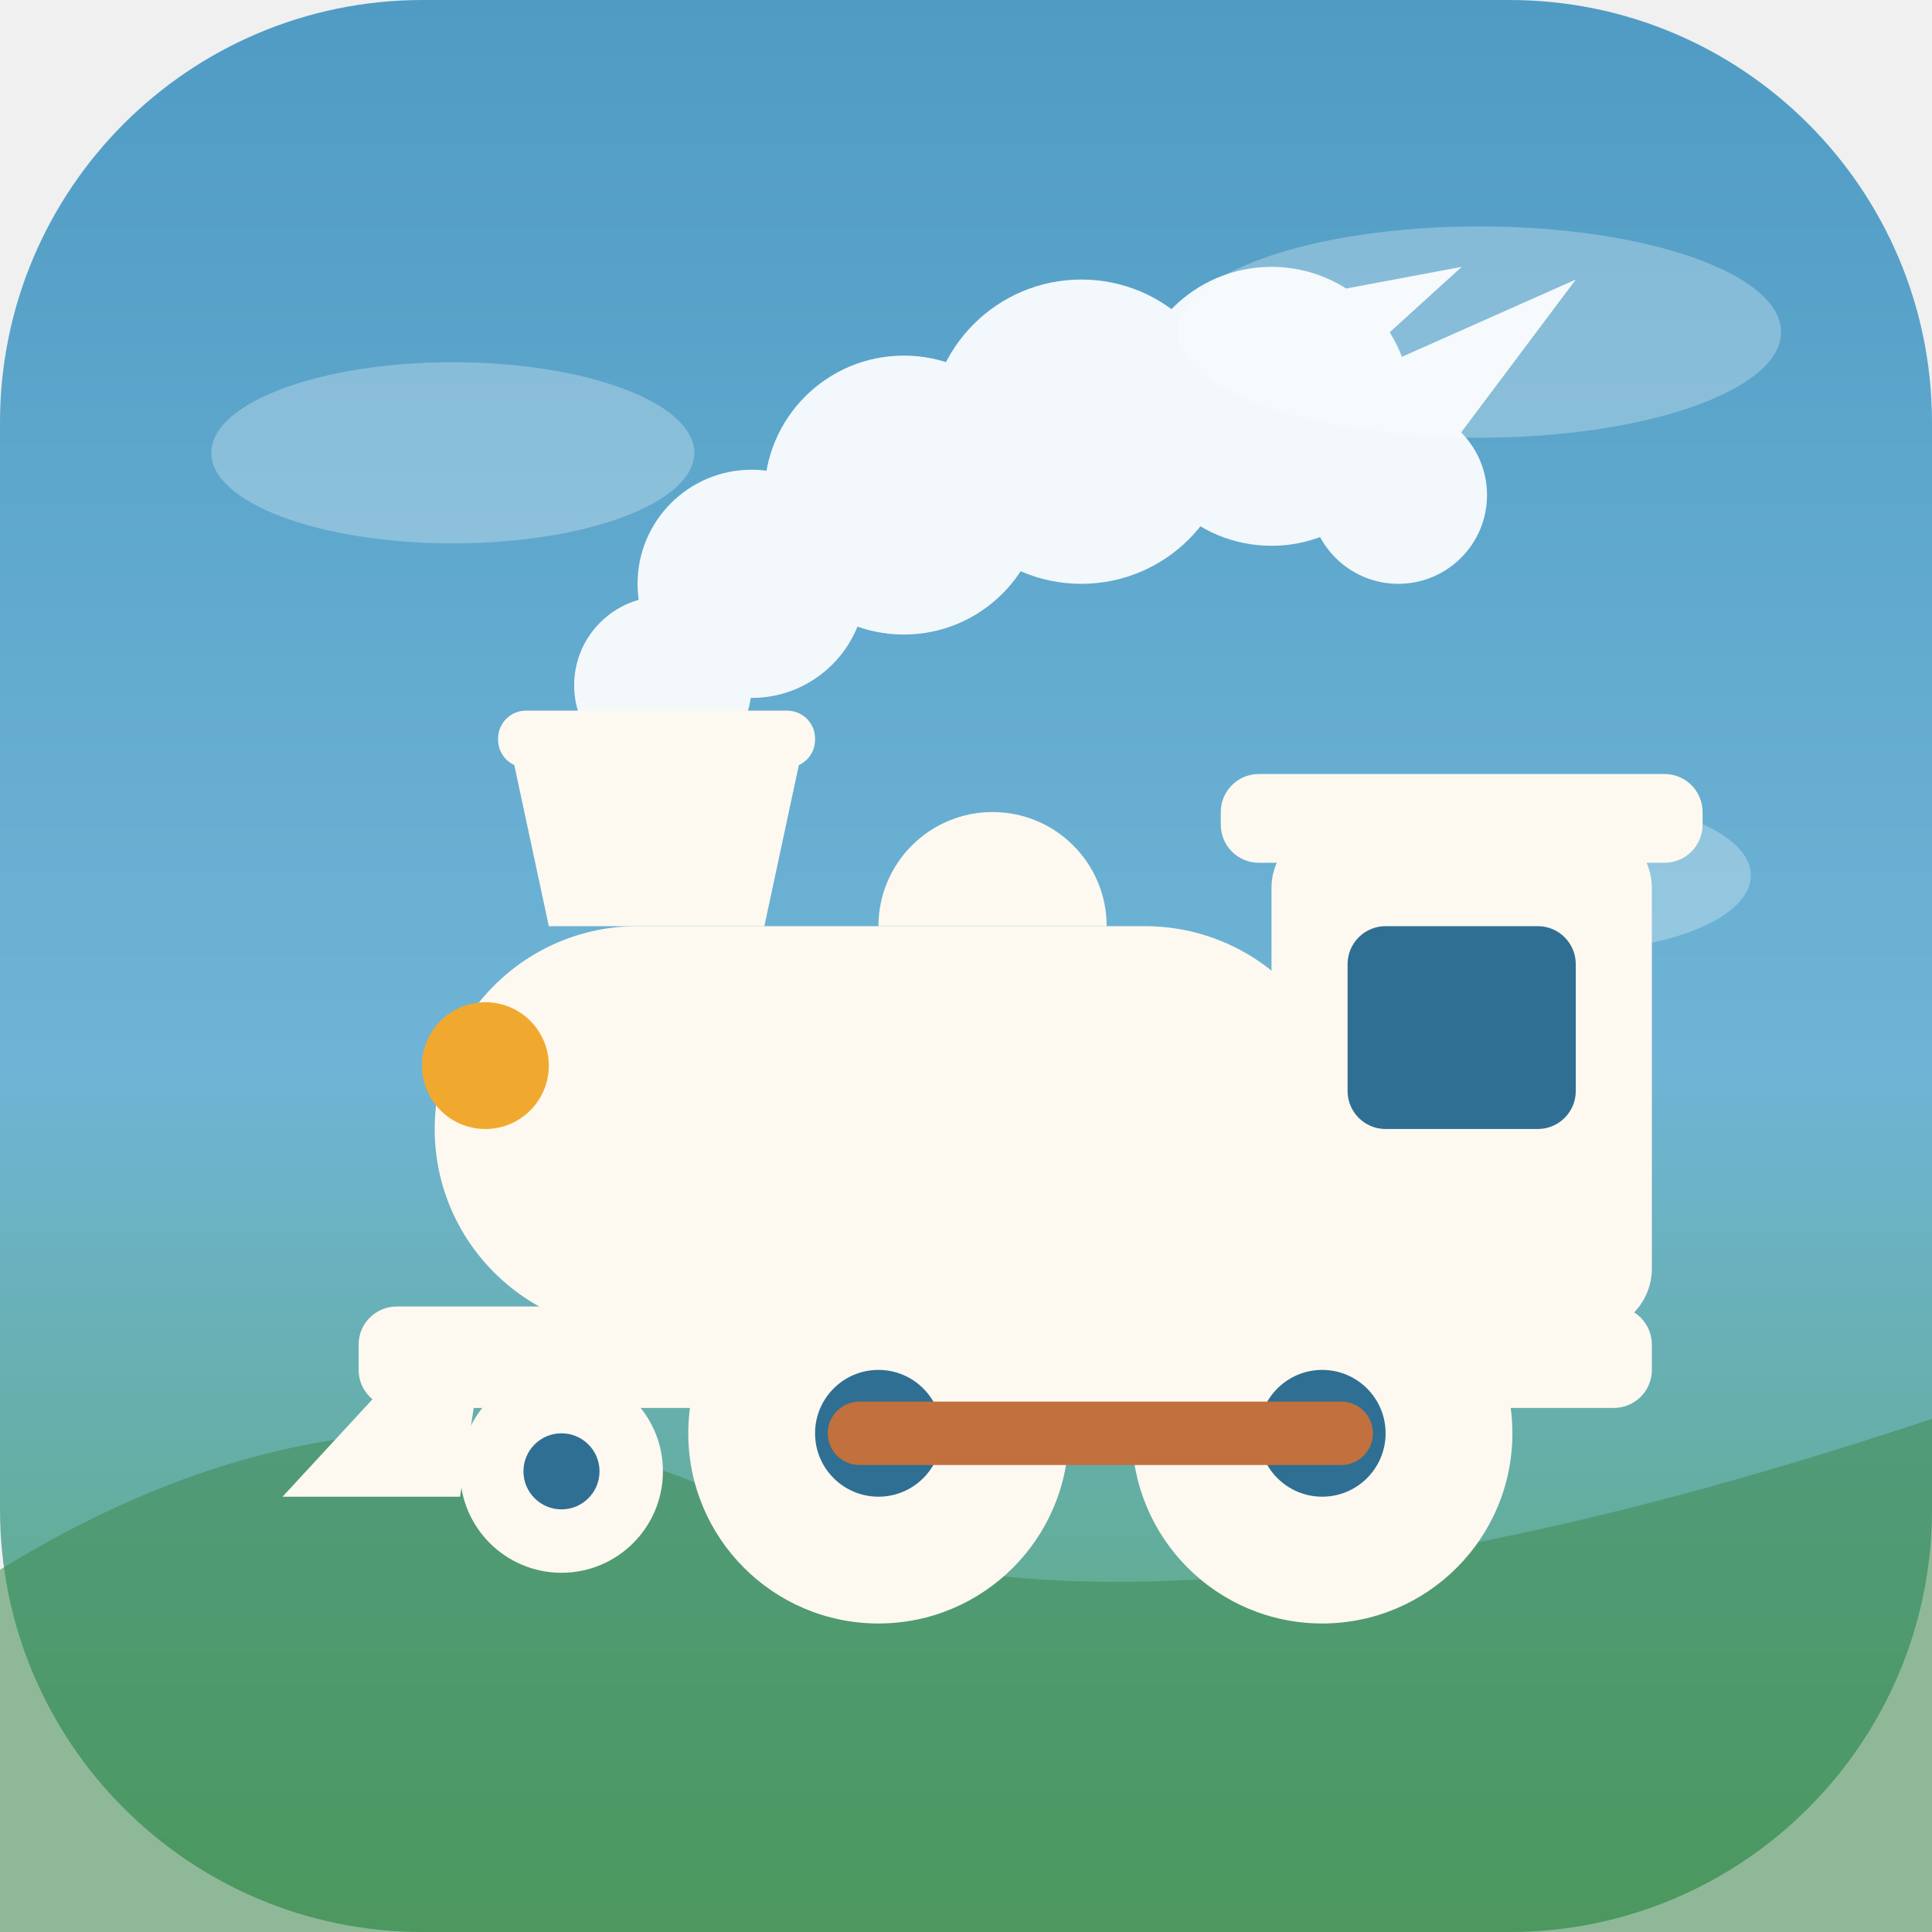
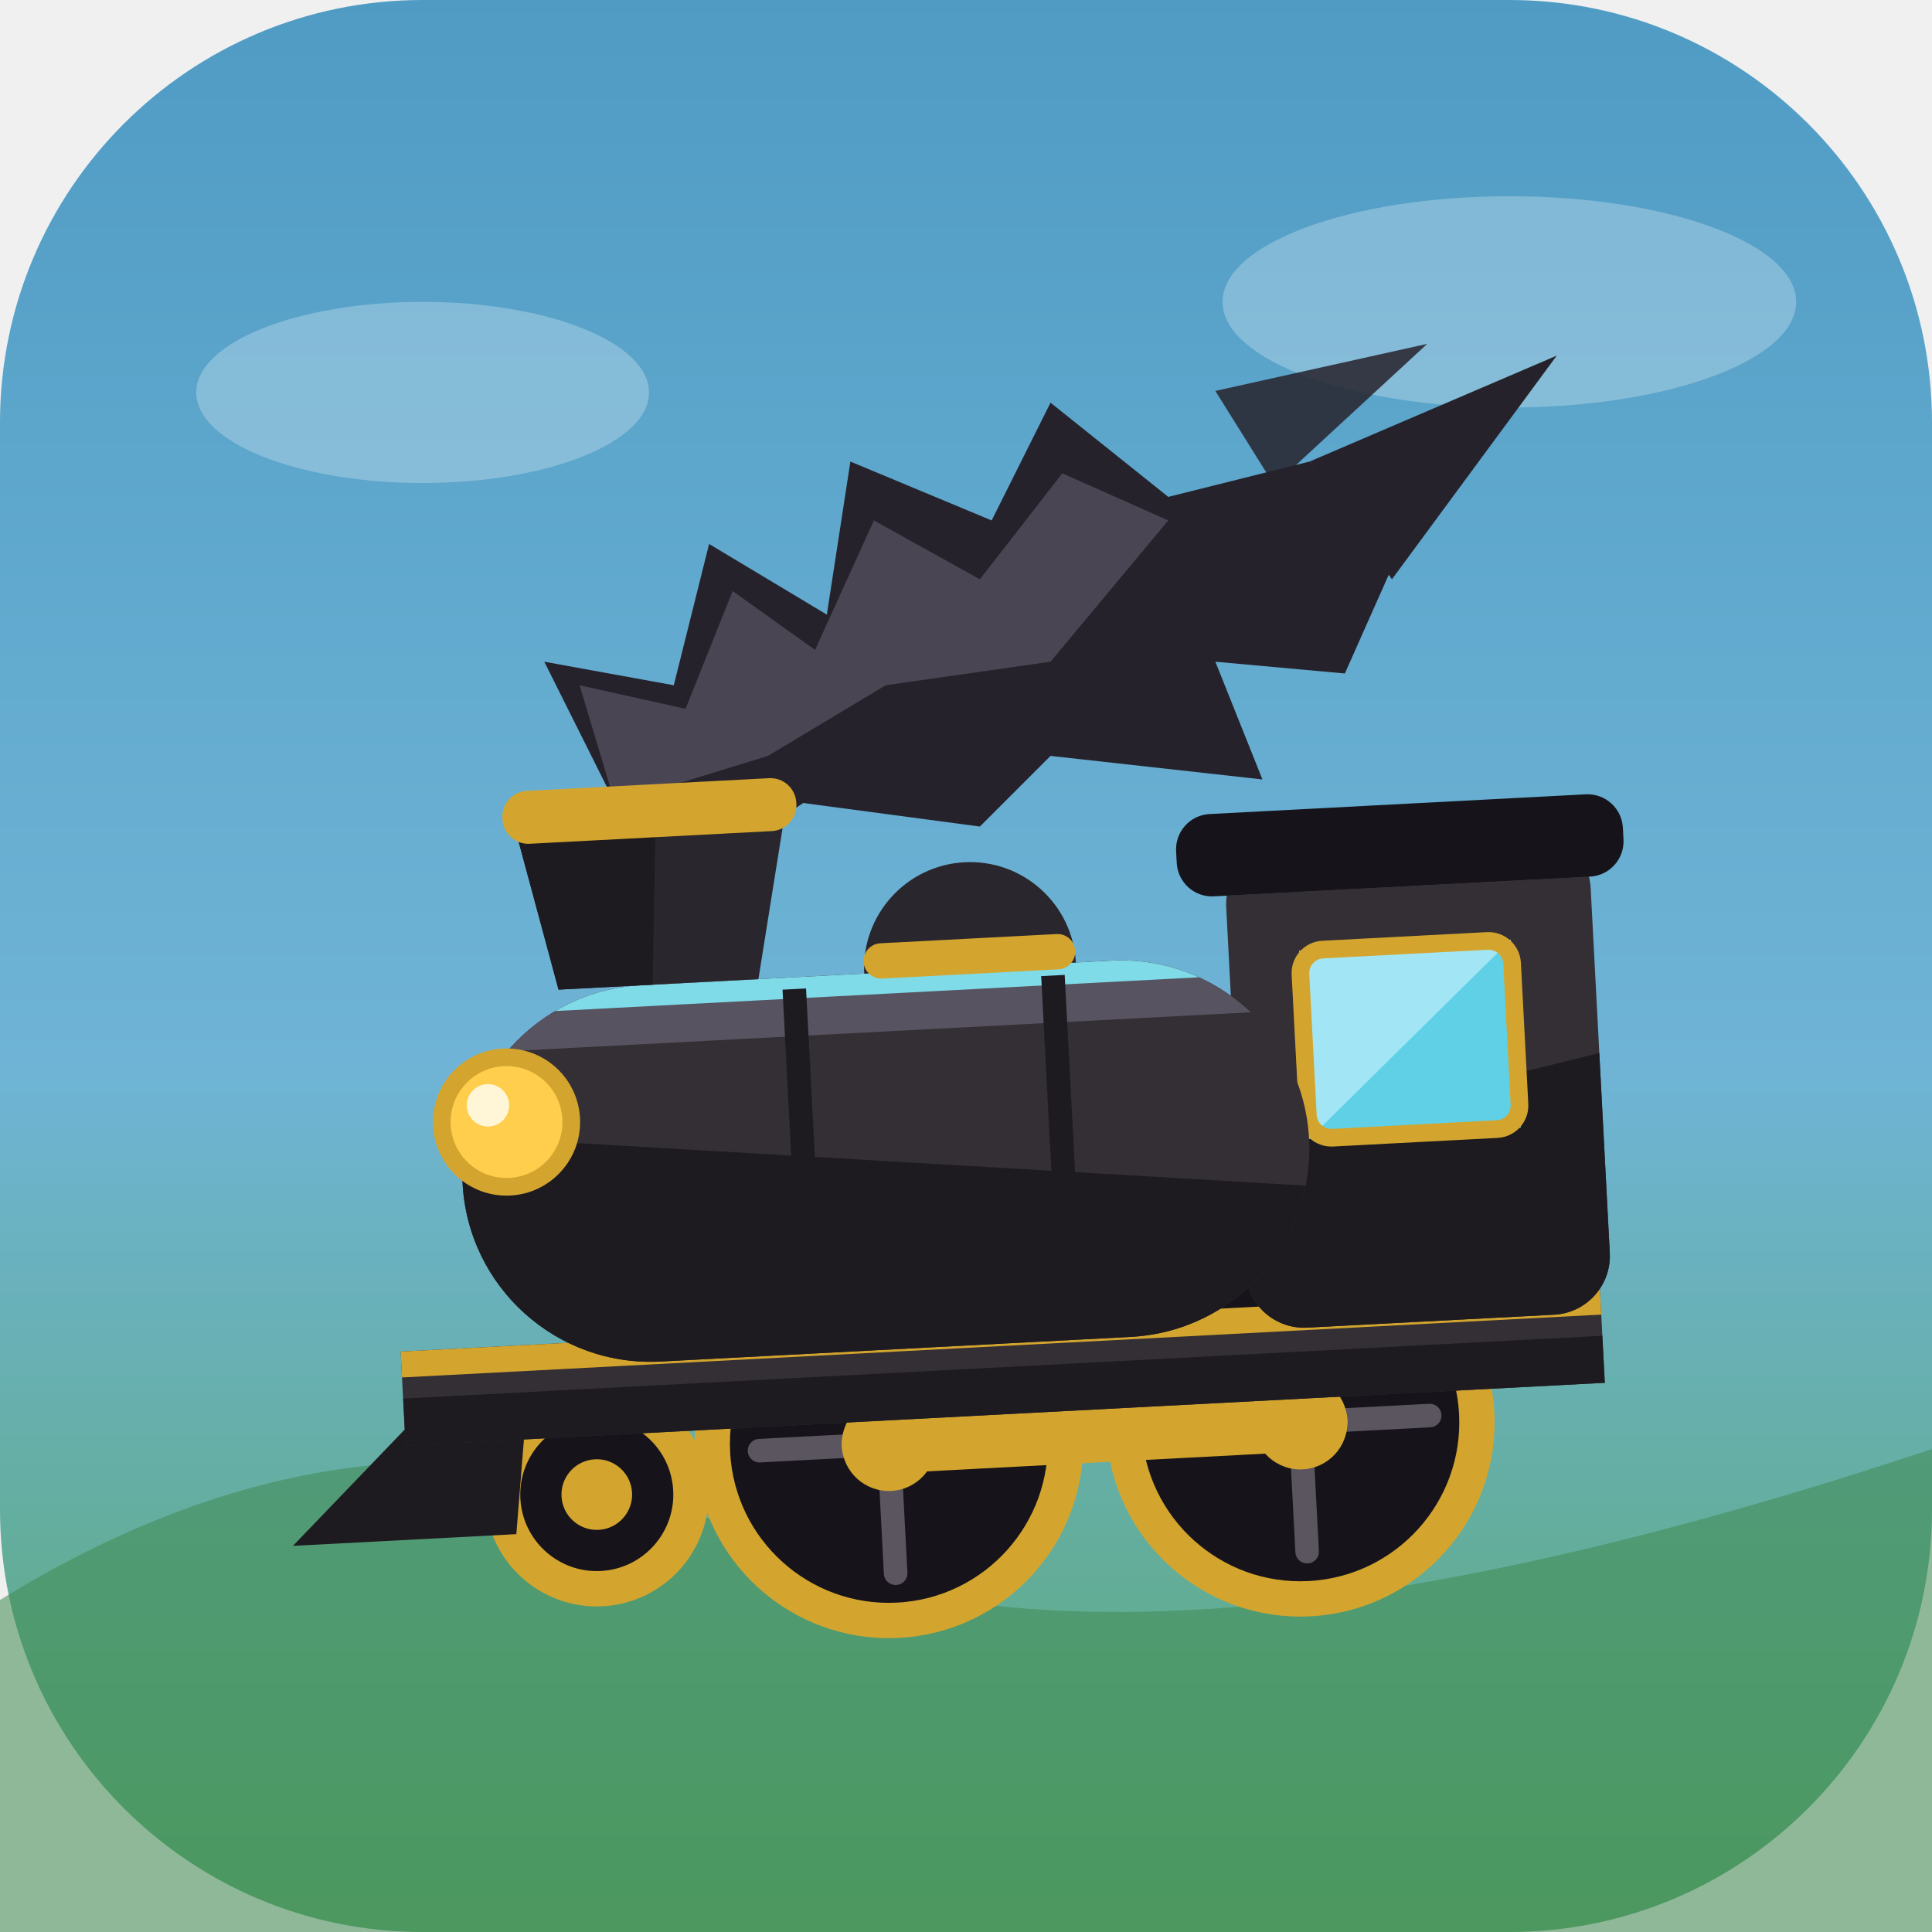
<svg xmlns="http://www.w3.org/2000/svg" viewBox="0 0 128 128">
  <defs>
    <linearGradient id="sky" x1="0" y1="0" x2="0" y2="1">
      <stop offset="0" stop-color="#4f9bc4" />
      <stop offset=".55" stop-color="#6fb4d6" />
      <stop offset="1" stop-color="#5aa86d" />
    </linearGradient>
+     <clipPath id="boiler">
+       <rect x="20" y="54" width="72" height="32" rx="16" />
+     </clipPath>
+     <clipPath id="cab">
+       <rect x="86" y="45" width="31" height="41" rx="5" />
+     </clipPath>
  </defs>
  <rect width="128" height="128" rx="28" fill="url(#sky)" />
-   <g fill="#fff" opacity=".28">
-     <ellipse cx="30" cy="30" rx="16" ry="6" />
-     <ellipse cx="98" cy="22" rx="20" ry="7" />
-     <ellipse cx="104" cy="58" rx="12" ry="5" />
+   <g fill="#fff" opacity=".26">
+     <ellipse cx="28" cy="26" rx="15" ry="6" />
+     <ellipse cx="100" cy="20" rx="19" ry="7" />
  </g>
-   <path d="M0 104q26-16 50-4t78-6v34H0z" fill="#3f8a52" opacity=".55" />
-   <g transform="translate(12,16) scale(0.84)">
-     <g fill="#ffffff" opacity=".92">
-       <circle cx="38" cy="35" r="7" />
-       <circle cx="45" cy="27" r="9" />
-       <circle cx="57" cy="20" r="11" />
-       <circle cx="71" cy="15" r="12" />
-       <circle cx="86" cy="13" r="11" />
-       <circle cx="96" cy="20" r="7" />
-       <polygon points="92,11 110,3 98,19" />
-       <polygon points="85,5 101,2 90,12" />
+   <path d="M0 106q26-16 50-4t78-6v34H0z" fill="#3f8a52" opacity=".55" />
+   <g transform="translate(15,22) scale(0.78)">
+     <polygon fill="#26222b" points="33,40 27,28 38,30 41,18 51,24 53,11 65,16 70,6 80,14 92,11 99,20 95,29 84,28 88,38 70,36 64,42 49,40 43,44" />
+     <polygon fill="#4a4552" points="33,40 30,30 39,32 43,22 50,27 55,16 64,21 71,12 80,16 70,28 56,30 46,36" />
+     <polygon fill="#26222b" points="92,11 113,2 99,21" />
+     <polygon fill="#26222b" points="84,5 102,1 89,13" opacity=".85" />
+     <g transform="rotate(-3 64 70)">
+       <g stroke="#d4a52e" stroke-width="3">
+         <circle cx="30" cy="97" r="8" fill="#16141a" />
+         <circle cx="55" cy="94" r="15" fill="#16141a" />
+         <circle cx="90" cy="94" r="15" fill="#16141a" />
+       </g>
+       <g stroke="#5b5560" stroke-width="2" stroke-linecap="round">
+         <line x1="55" y1="83" x2="55" y2="105" />
+         <line x1="44" y1="94" x2="66" y2="94" />
+         <line x1="90" y1="83" x2="90" y2="105" />
+         <line x1="79" y1="94" x2="101" y2="94" />
+       </g>
+       <rect x="51" y="91.5" width="43" height="5" rx="2.5" fill="#d4a52e" />
+       <g fill="#d4a52e">
+         <circle cx="55" cy="94" r="4" />
+         <circle cx="90" cy="94" r="4" />
+         <circle cx="30" cy="97" r="3" />
+       </g>
+       <polygon points="20,85 4,100 23,100 25,85" fill="#1d1b20" />
+       <polygon points="14,84 116,84 116,92 14,92" fill="#332f34" />
+       <polygon points="14,88 116,88 116,92 14,92" fill="#1d1b20" />
+       <rect x="14" y="84" width="102" height="2.2" fill="#d4a52e" />
+       <g clip-path="url(#cab)">
+         <rect x="86" y="45" width="31" height="41" fill="#332f34" />
+         <polygon points="86,70 117,64 117,86 86,86" fill="#1d1b20" />
+         <rect x="86" y="45" width="31" height="4" fill="#585360" />
+       </g>
+       <rect x="82" y="42" width="38" height="7" rx="3" fill="#16141a" />
+       <polygon points="92,54 110,54 110,70 92,70" fill="#5fd0e6" />
+       <polygon points="92,54 110,54 92,70" fill="#bff0fb" opacity=".7" />
+       <rect x="92" y="54" width="18" height="16" rx="2" fill="none" stroke="#d4a52e" stroke-width="1.5" />
+       <g clip-path="url(#boiler)">
+         <rect x="20" y="54" width="72" height="32" fill="#332f34" />
+         <polygon points="20,66 92,74 92,86 20,86" fill="#1d1b20" />
+         <rect x="20" y="54" width="72" height="5" fill="#585360" />
+         <rect x="20" y="54" width="72" height="1.8" fill="#7fdbe8" />
+       </g>
+       <g stroke="#1d1b20" stroke-width="2">
+         <line x1="49" y1="55" x2="49" y2="85" />
+         <line x1="71" y1="55" x2="71" y2="85" />
+       </g>
+       <polygon points="29,54 46,54 49,40 26,40" fill="#2a262d" />
+       <polygon points="29,54 37,54 38,40 26,40" fill="#1d1b20" />
+       <rect x="25" y="37" width="25" height="4.5" rx="2.2" fill="#d4a52e" />
+       <path d="M55 54a9 9 0 0 1 18 0z" fill="#2a262d" />
+       <rect x="55" y="51.5" width="18" height="3" rx="1.5" fill="#d4a52e" />
+       <circle cx="24" cy="65" r="5.5" fill="#ffce4d" stroke="#d4a52e" stroke-width="1.5" />
+       <circle cx="22.5" cy="63.5" r="1.8" fill="#fff6d8" />
    </g>
-     <g fill="#fdf9f0">
-       <circle cx="30" cy="97" r="8" />
-       <circle cx="55" cy="94" r="15" />
-       <circle cx="90" cy="94" r="15" />
-       <polygon points="20,86 8,99 22,99 24,86" />
-       <rect x="14" y="84" width="102" height="8" rx="3" />
-       <rect x="20" y="54" width="72" height="32" rx="16" />
-       <polygon points="29,54 46,54 49,40 26,40" />
-       <rect x="25" y="37" width="25" height="4.5" rx="2.2" />
-       <path d="M55 54a9 9 0 0 1 18 0z" />
-       <rect x="86" y="46" width="30" height="40" rx="5" />
-       <rect x="82" y="42" width="38" height="7" rx="3" />
-     </g>
-     <g fill="#2f6f93">
-       <circle cx="55" cy="94" r="5" />
-       <circle cx="90" cy="94" r="5" />
-       <circle cx="30" cy="97" r="3" />
-     </g>
-     <rect x="51" y="91.5" width="43" height="5" rx="2.5" fill="#c2703d" />
-     <circle cx="24" cy="65" r="5" fill="#f0a92e" />
-     <rect x="92" y="54" width="18" height="16" rx="3" fill="#2f6f93" />
  </g>
</svg>
